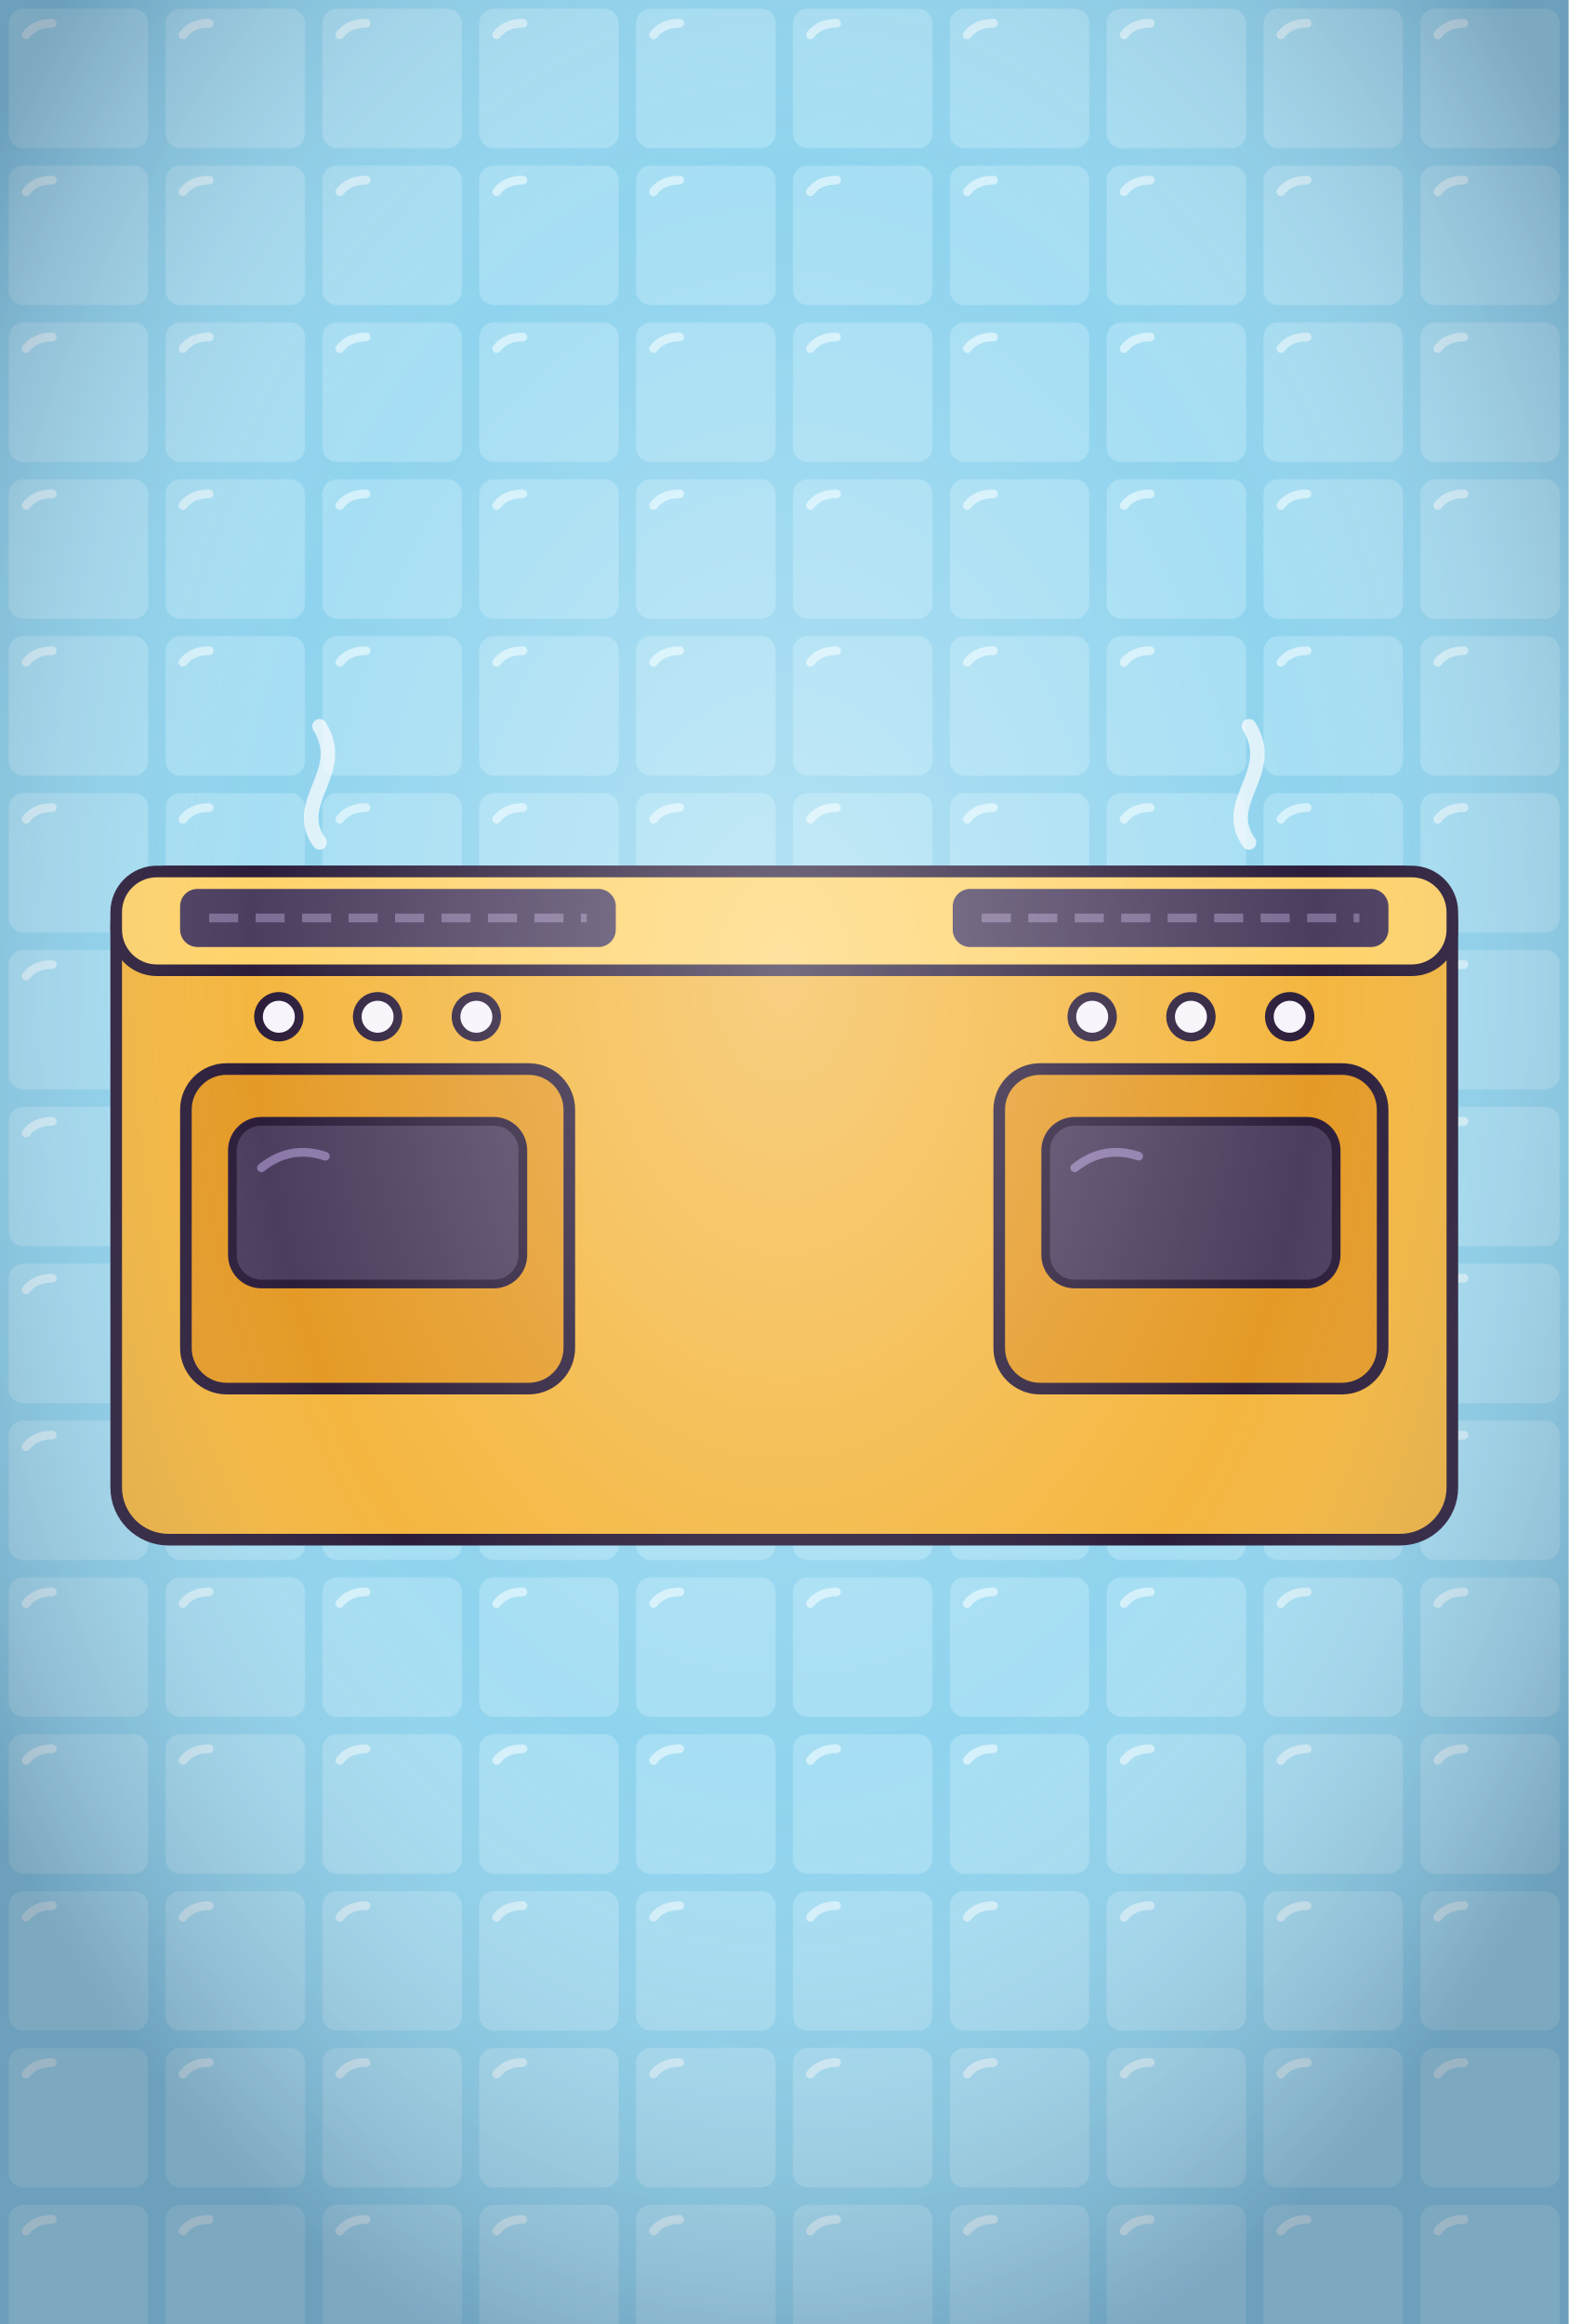
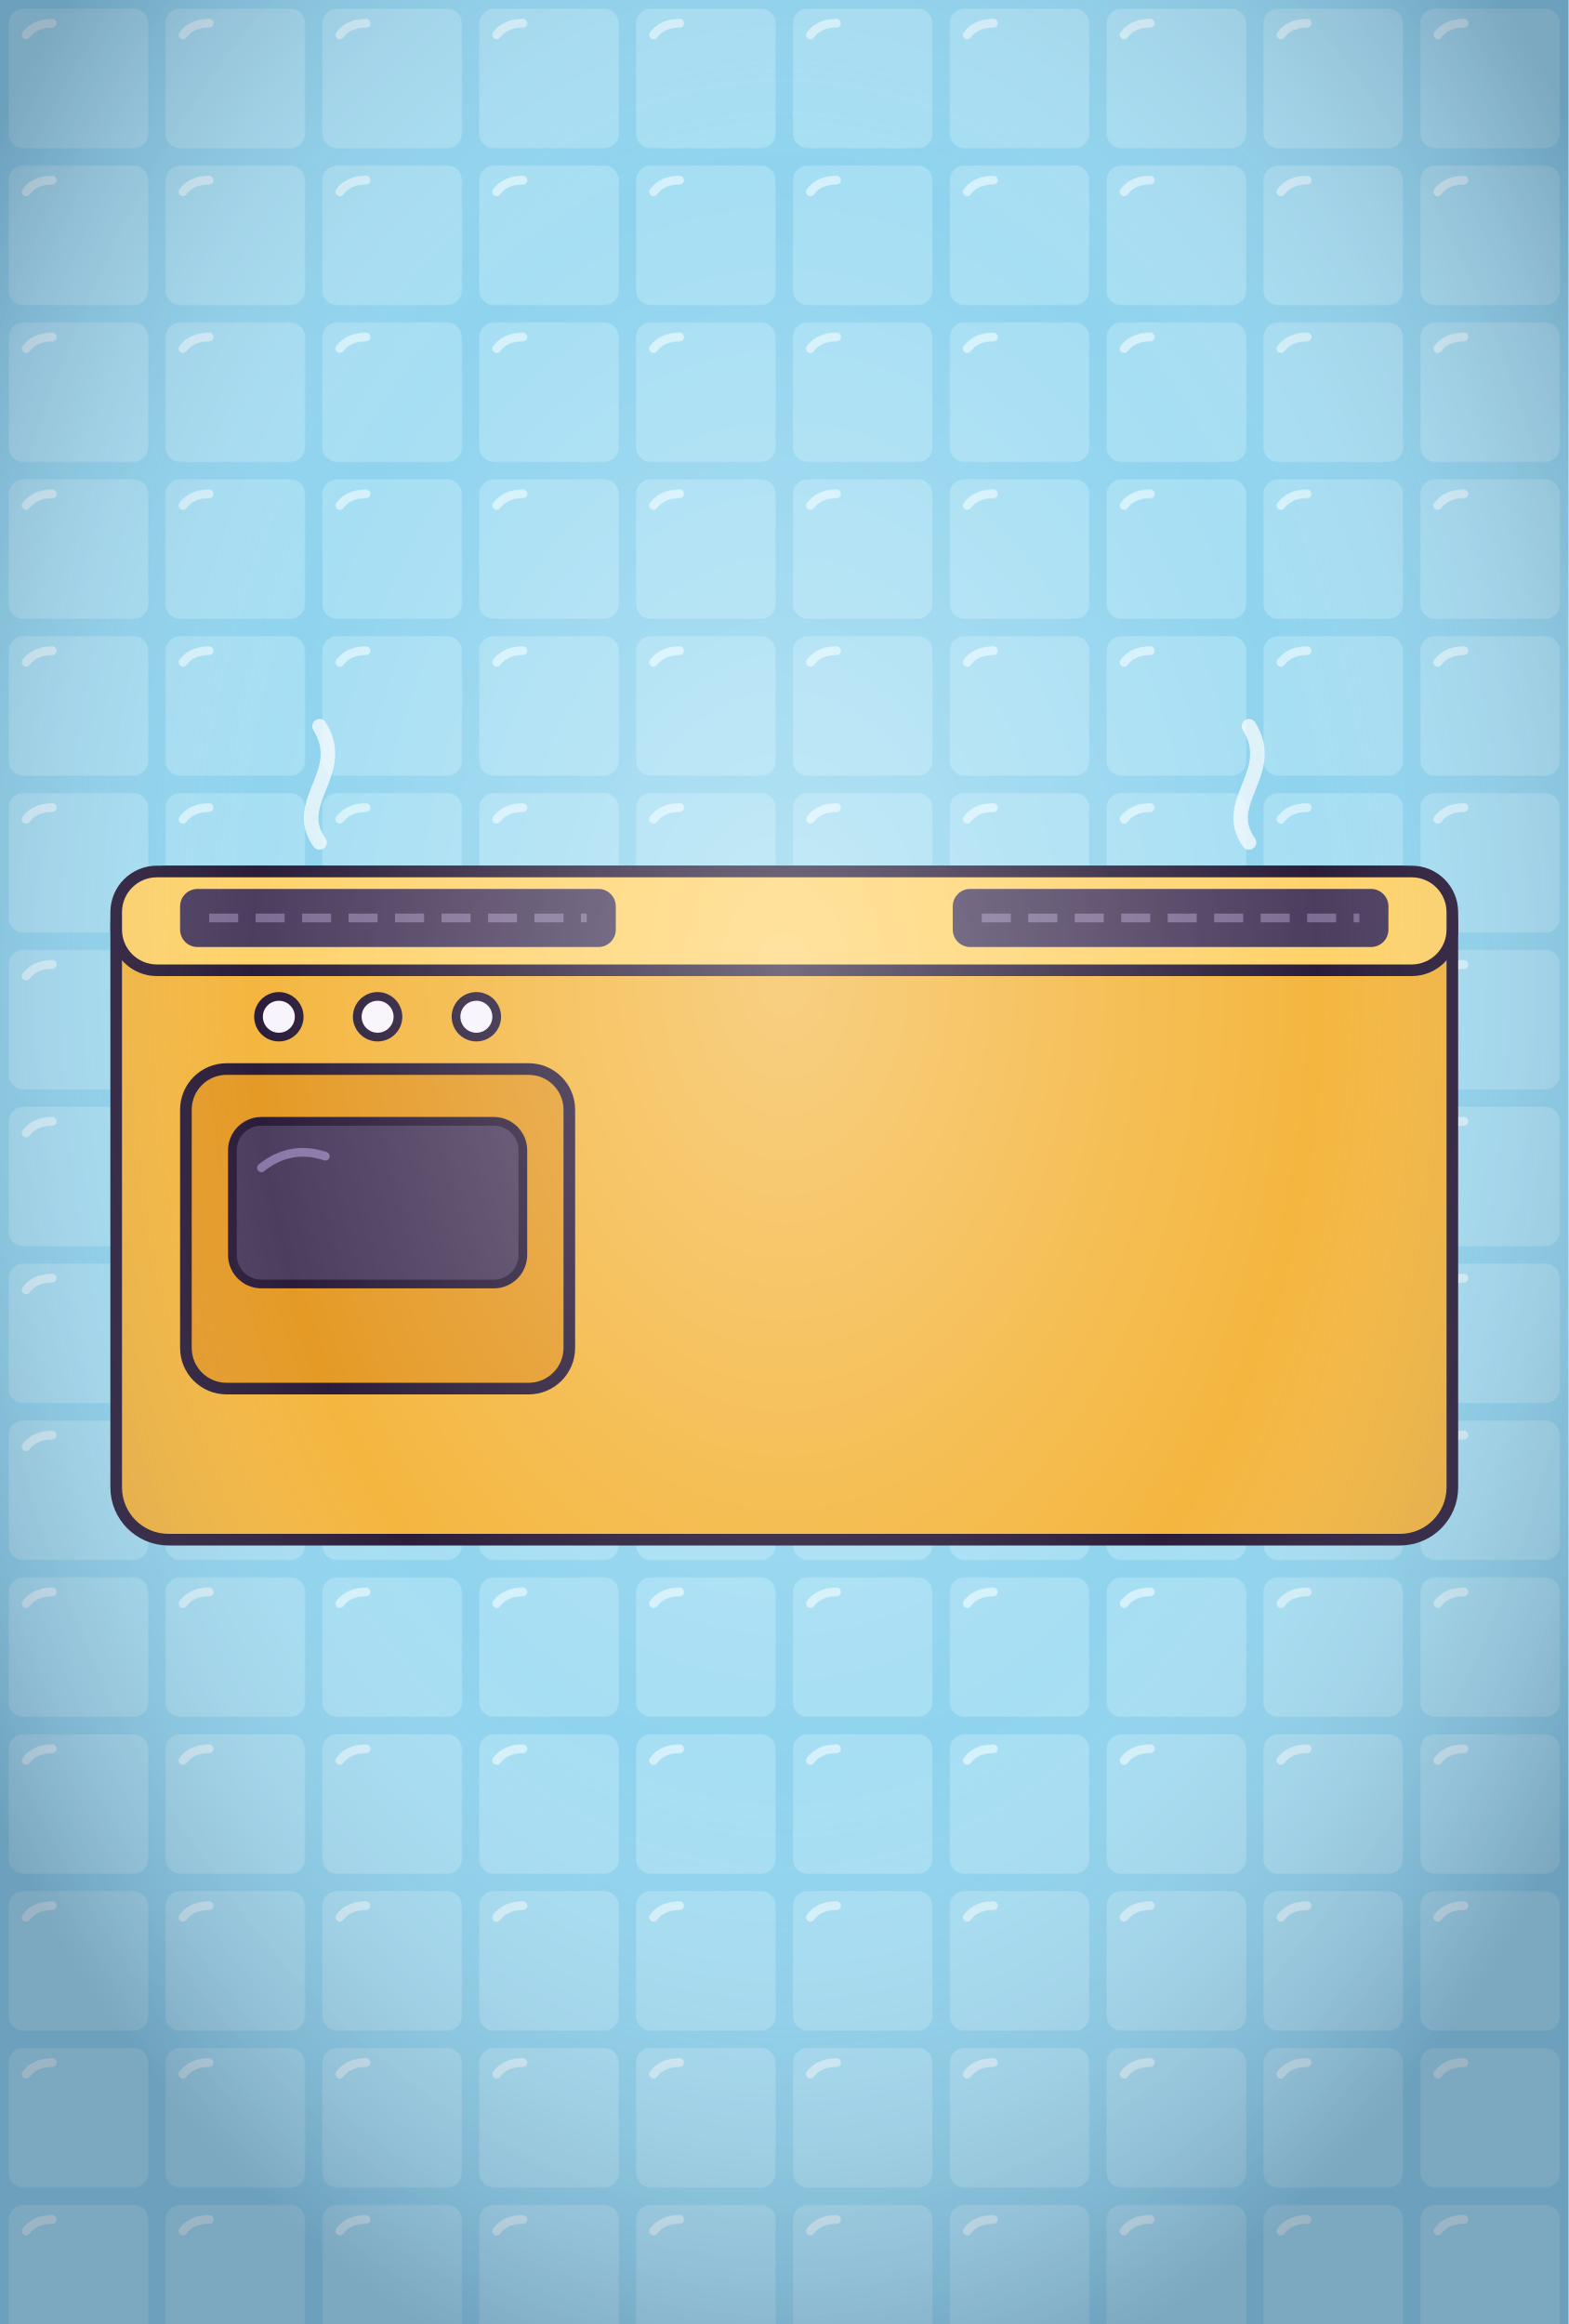
<svg xmlns="http://www.w3.org/2000/svg" viewBox="0 0 540 800" width="540" height="800">
  <defs>
    <pattern id="tiles" width="54" height="54" patternUnits="userSpaceOnUse">
      <rect width="54" height="54" fill="#8fd3ee" />
      <rect x="3" y="3" width="48" height="48" rx="5" fill="#a6def3" />
      <path d="M9 12 Q12 8 18 8" stroke="#d4f1fb" stroke-width="3" fill="none" stroke-linecap="round" />
    </pattern>
    <radialGradient id="spot" cx="50%" cy="42%" r="62%">
      <stop offset="0" stop-color="#fff" stop-opacity="0.35" />
      <stop offset="0.55" stop-color="#fff" stop-opacity="0" />
      <stop offset="1" stop-color="#1b2a4a" stop-opacity="0.3" />
    </radialGradient>
  </defs>
  <rect width="540" height="800" fill="url(#tiles)" />
  <g stroke="#2b1d3a" stroke-width="4" stroke-linejoin="round">
    <rect x="40" y="300" width="460" height="230" rx="18" fill="#f4b63f" />
    <rect x="40" y="300" width="460" height="34" rx="14" fill="#ffd36b" />
    <rect x="64" y="368" width="132" height="110" rx="14" fill="#e59a26" />
-     <rect x="344" y="368" width="132" height="110" rx="14" fill="#e59a26" />
    <rect x="80" y="386" width="100" height="56" rx="10" fill="#4b3d5e" stroke-width="3" />
-     <rect x="360" y="386" width="100" height="56" rx="10" fill="#4b3d5e" stroke-width="3" />
    <g fill="#f7f4fb" stroke-width="3">
      <circle cx="96" cy="350" r="7" />
      <circle cx="130" cy="350" r="7" />
      <circle cx="164" cy="350" r="7" />
-       <circle cx="376" cy="350" r="7" />
-       <circle cx="410" cy="350" r="7" />
-       <circle cx="444" cy="350" r="7" />
    </g>
  </g>
  <rect x="62" y="306" width="150" height="20" rx="6" fill="#4b3d5e" />
  <rect x="328" y="306" width="150" height="20" rx="6" fill="#4b3d5e" />
  <path d="M72 316 H202 M338 316 H468" stroke="#7d6d94" stroke-width="3" stroke-dasharray="10 6" />
-   <path d="M90 402 Q100 394 112 398 M370 402 Q380 394 392 398" stroke="#8a78a8" stroke-width="3" fill="none" stroke-linecap="round" />
+   <path d="M90 402 Q100 394 112 398" stroke="#8a78a8" stroke-width="3" fill="none" stroke-linecap="round" />
  <g fill="none" stroke="#ffffff" stroke-opacity="0.7" stroke-width="5" stroke-linecap="round">
    <path d="M110 290 C100 276 120 266 110 250" />
    <path d="M430 290 C420 276 440 266 430 250" />
  </g>
  <rect width="540" height="800" fill="url(#spot)" />
</svg>
